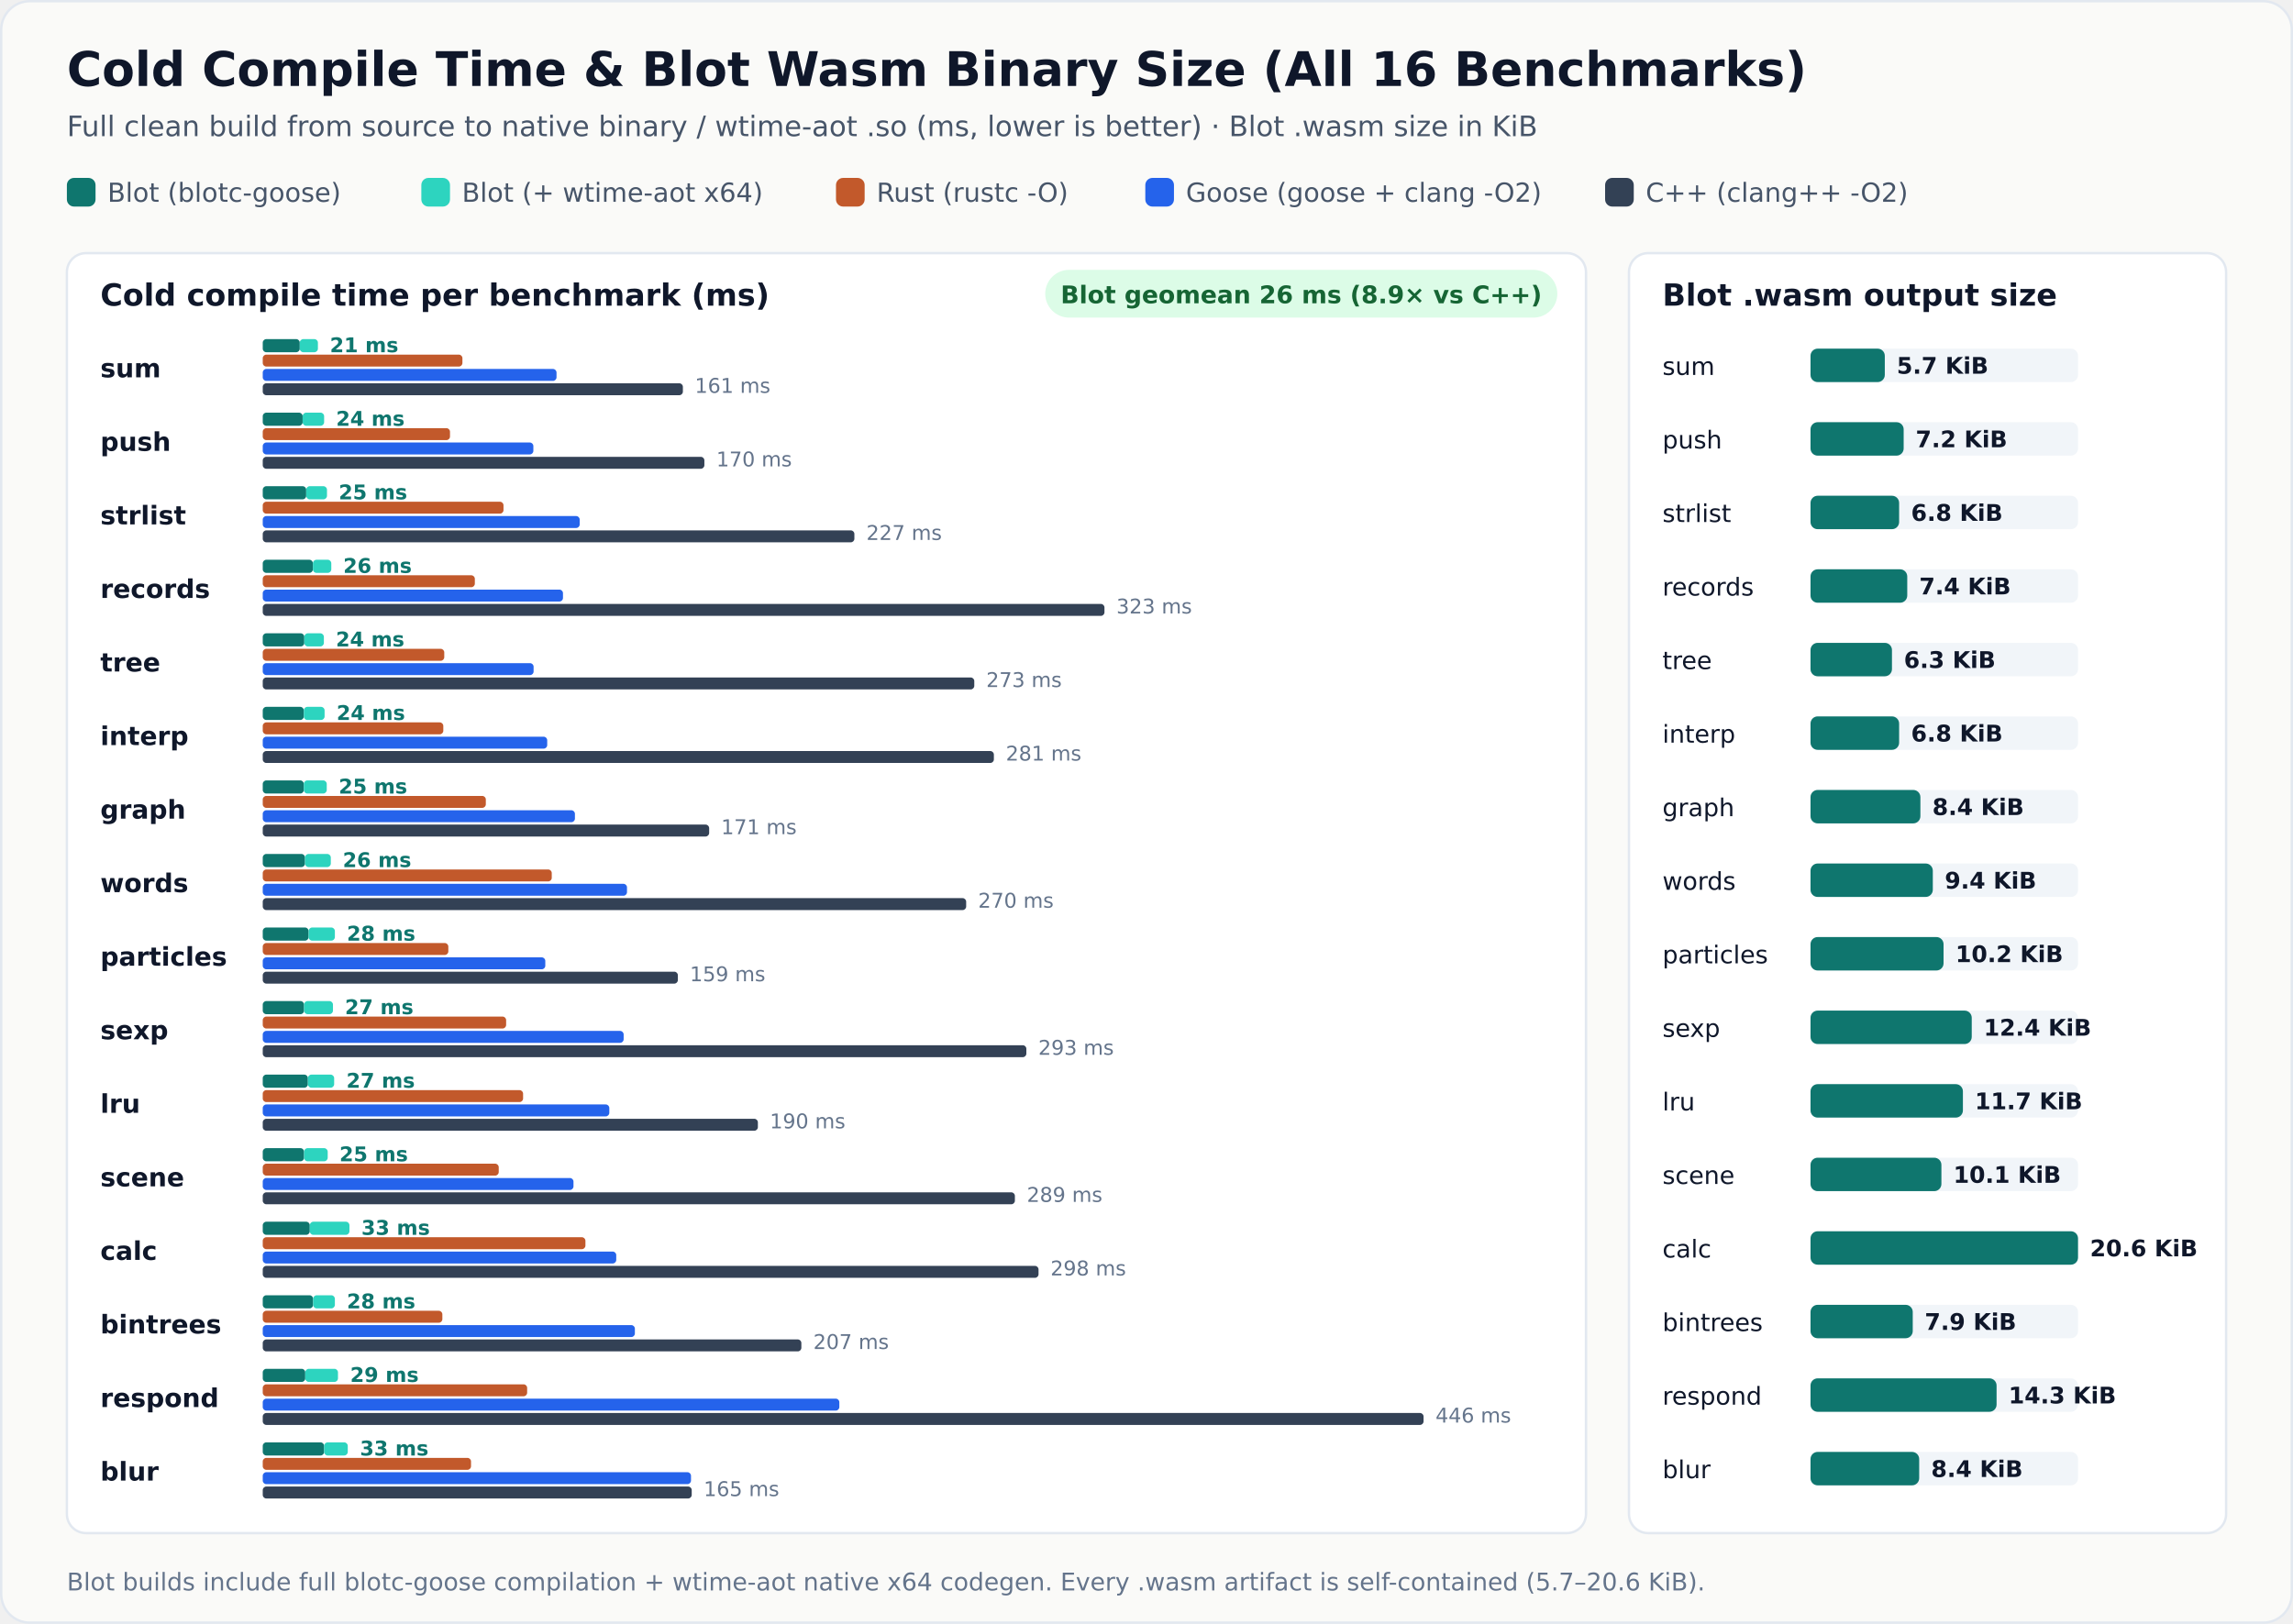
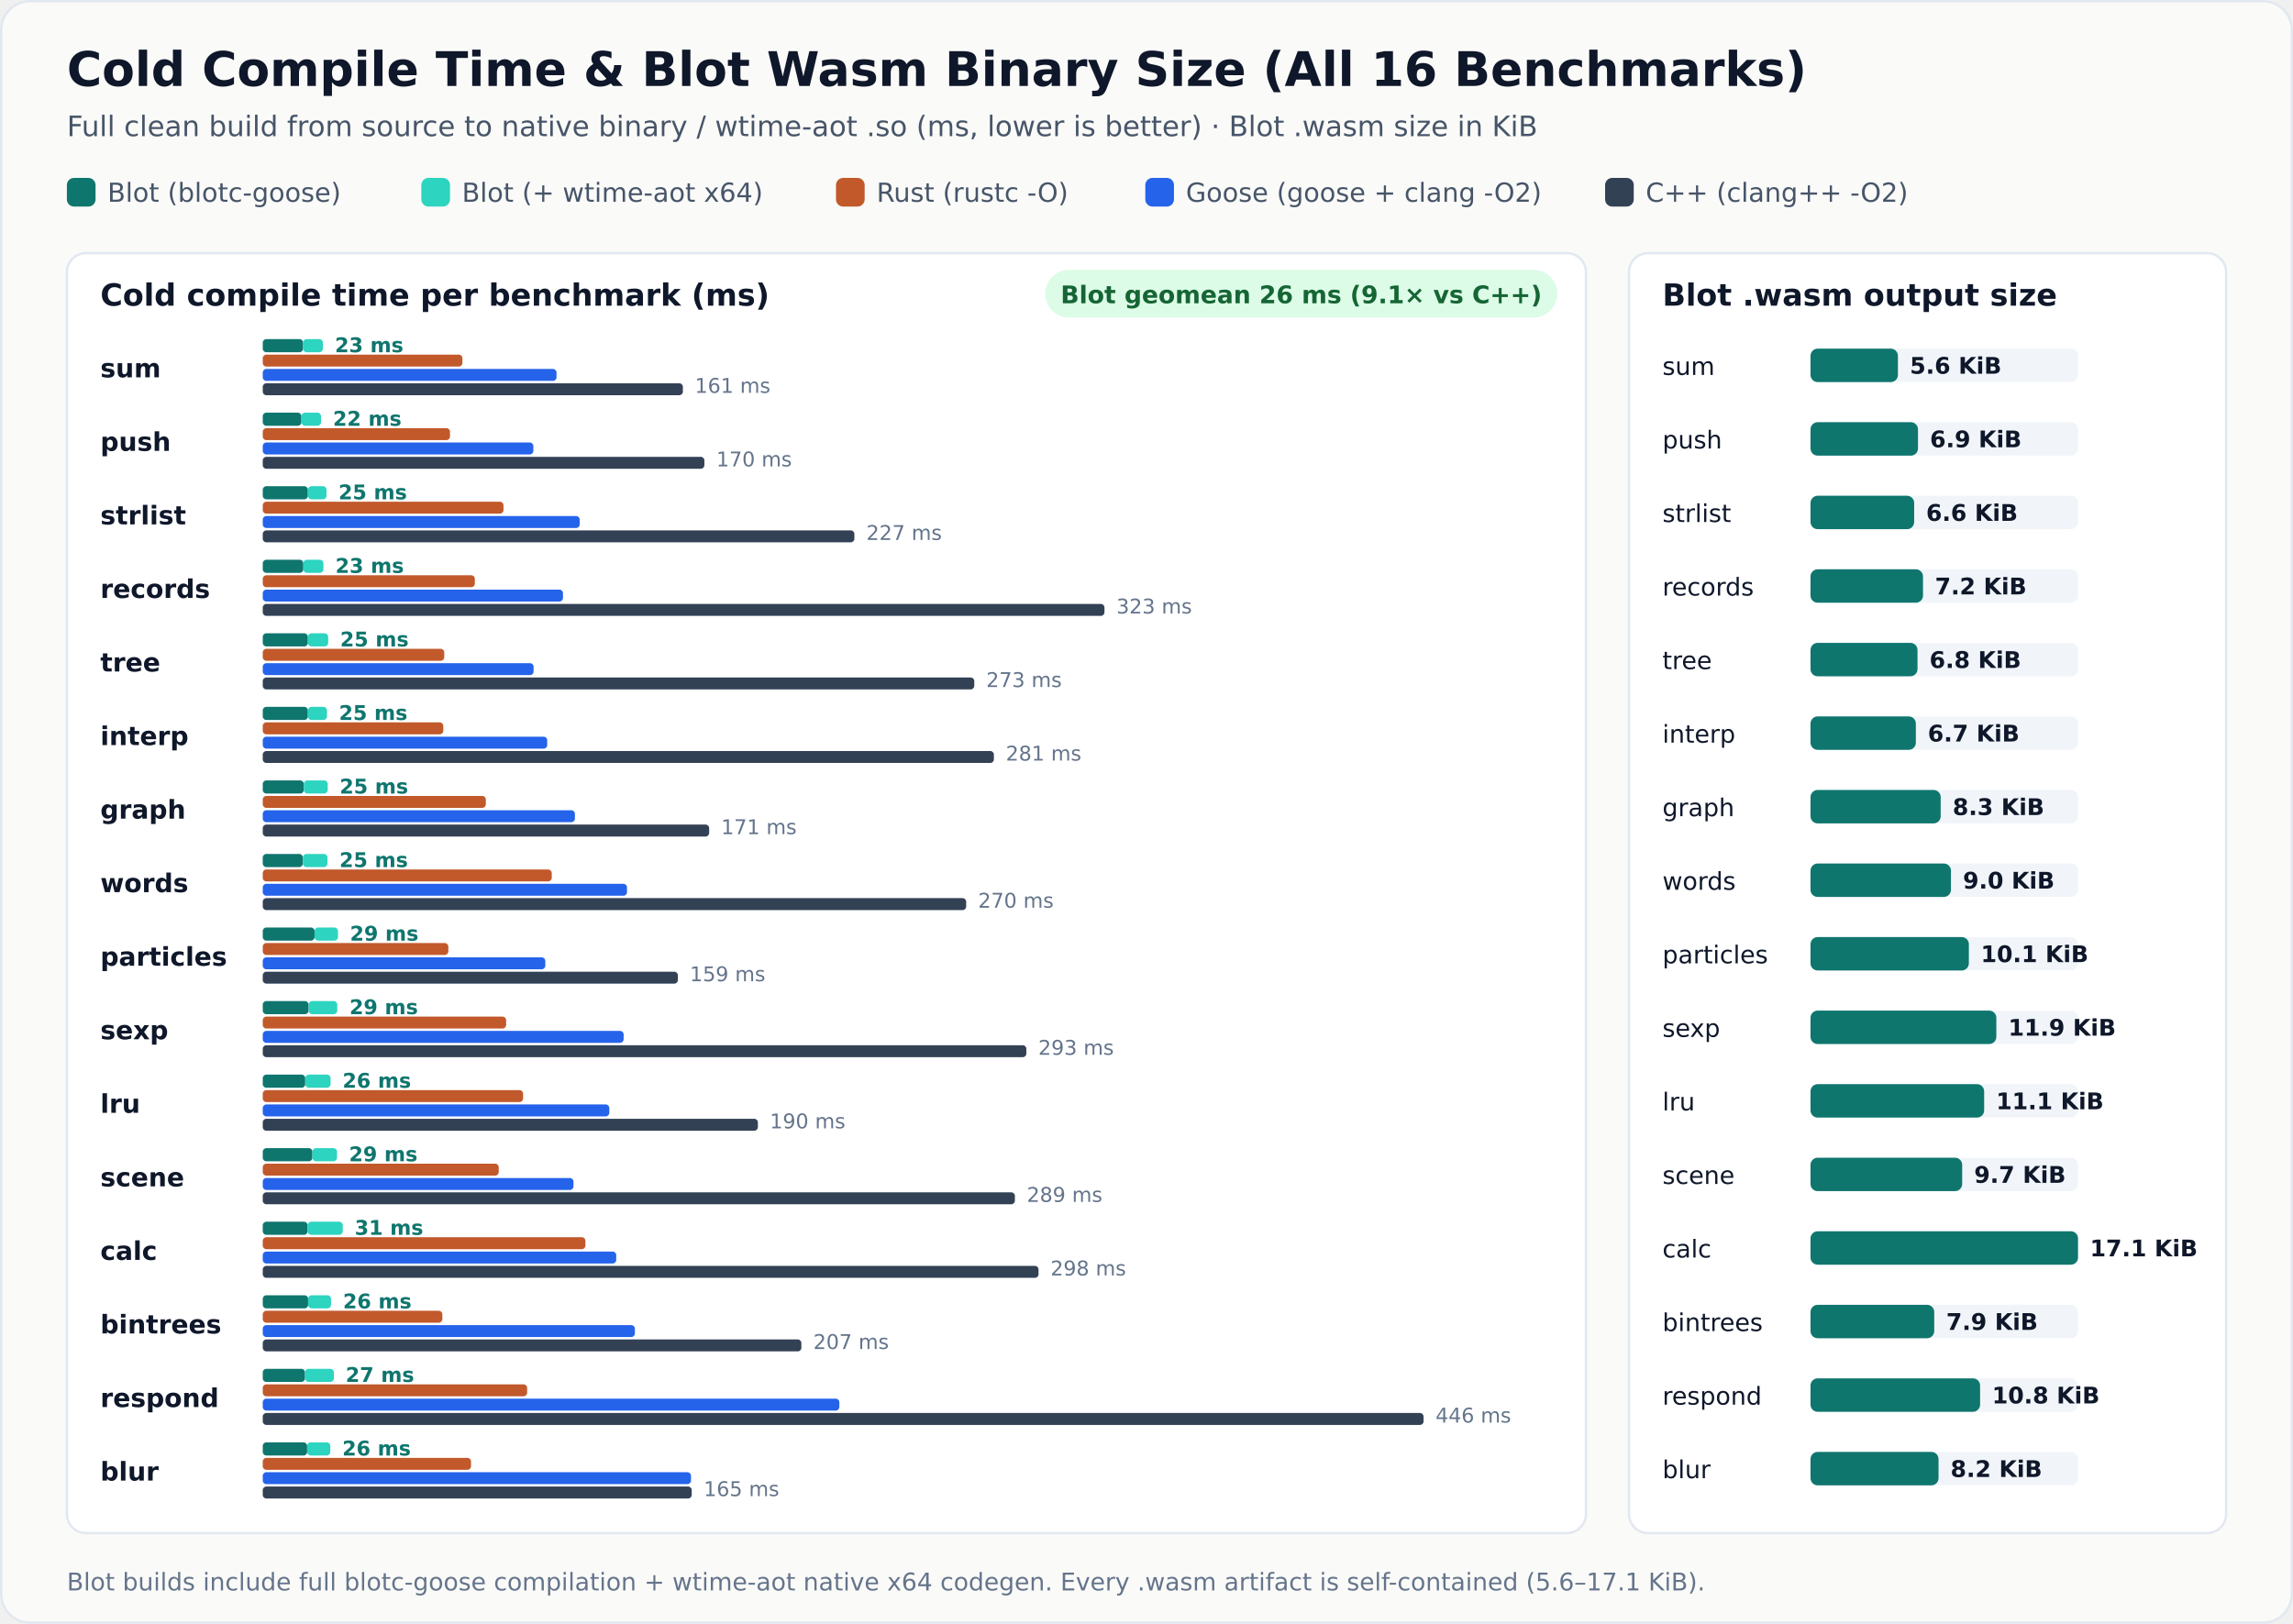
<svg xmlns="http://www.w3.org/2000/svg" width="960" height="680" viewBox="0 0 960 680" role="img" aria-label="Cold compile time across all 16 benchmarks and Blot Wasm output size">
  <rect x="0.5" y="0.5" width="959" height="679" rx="12" fill="#fafaf8" stroke="#e2e8f0" />
  <text x="28.0" y="36.0" font-family="'DejaVu Sans', system-ui, -apple-system, 'Segoe UI', Helvetica, Arial, sans-serif" font-size="20" font-weight="700" fill="#0f172a" text-anchor="start">Cold Compile Time &amp; Blot Wasm Binary Size (All 16 Benchmarks)</text>
  <text x="28.0" y="57.0" font-family="'DejaVu Sans', system-ui, -apple-system, 'Segoe UI', Helvetica, Arial, sans-serif" font-size="11.8" font-weight="400" fill="#475569" text-anchor="start">Full clean build from source to native binary / wtime-aot .so (ms, lower is better) · Blot .wasm size in KiB</text>
  <rect x="28.0" y="74.5" width="12" height="12" rx="3" fill="#0f766e" />
  <text x="45.0" y="84.5" font-family="'DejaVu Sans', system-ui, -apple-system, 'Segoe UI', Helvetica, Arial, sans-serif" font-size="11.0" font-weight="500" fill="#475569" text-anchor="start">Blot (blotc-goose)</text>
  <rect x="176.4" y="74.5" width="12" height="12" rx="3" fill="#2dd4bf" />
  <text x="193.4" y="84.5" font-family="'DejaVu Sans', system-ui, -apple-system, 'Segoe UI', Helvetica, Arial, sans-serif" font-size="11.0" font-weight="500" fill="#475569" text-anchor="start">Blot (+ wtime-aot x64)</text>
  <rect x="350.0" y="74.5" width="12" height="12" rx="3" fill="#c2592b" />
  <text x="367.0" y="84.5" font-family="'DejaVu Sans', system-ui, -apple-system, 'Segoe UI', Helvetica, Arial, sans-serif" font-size="11.0" font-weight="500" fill="#475569" text-anchor="start">Rust (rustc -O)</text>
  <rect x="479.5" y="74.5" width="12" height="12" rx="3" fill="#2563eb" />
  <text x="496.5" y="84.5" font-family="'DejaVu Sans', system-ui, -apple-system, 'Segoe UI', Helvetica, Arial, sans-serif" font-size="11.0" font-weight="500" fill="#475569" text-anchor="start">Goose (goose + clang -O2)</text>
  <rect x="672.0" y="74.5" width="12" height="12" rx="3" fill="#334155" />
  <text x="689.0" y="84.5" font-family="'DejaVu Sans', system-ui, -apple-system, 'Segoe UI', Helvetica, Arial, sans-serif" font-size="11.0" font-weight="500" fill="#475569" text-anchor="start">C++ (clang++ -O2)</text>
  <rect x="28" y="106" width="636" height="536" rx="8" fill="#ffffff" stroke="#e2e8f0" />
  <text x="42.0" y="128.0" font-family="'DejaVu Sans', system-ui, -apple-system, 'Segoe UI', Helvetica, Arial, sans-serif" font-size="12.8" font-weight="700" fill="#0f172a" text-anchor="start">Cold compile time per benchmark (ms)</text>
  <rect x="437.6" y="113.0" width="214.4" height="20.0" rx="10" fill="#dcfce7" />
-   <text x="544.8" y="127.0" font-family="'DejaVu Sans', system-ui, -apple-system, 'Segoe UI', Helvetica, Arial, sans-serif" font-size="10.2" font-weight="600" fill="#166534" text-anchor="middle">Blot geomean 26 ms (8.9× vs C++)</text>
+   <text x="544.8" y="127.0" font-family="'DejaVu Sans', system-ui, -apple-system, 'Segoe UI', Helvetica, Arial, sans-serif" font-size="10.2" font-weight="600" fill="#166534" text-anchor="middle">Blot geomean 26 ms (9.1× vs C++)</text>
  <text x="42.0" y="158.0" font-family="'DejaVu Sans', system-ui, -apple-system, 'Segoe UI', Helvetica, Arial, sans-serif" font-size="10.8" font-weight="600" fill="#0f172a" text-anchor="start">sum</text>
-   <rect x="110.0" y="142.0" width="15.5" height="5.5" rx="1.5" fill="#0f766e" />
-   <rect x="125.5" y="142.0" width="7.6" height="5.5" rx="1.5" fill="#2dd4bf" />
-   <text x="138.1" y="147.5" font-family="'DejaVu Sans', system-ui, -apple-system, 'Segoe UI', Helvetica, Arial, sans-serif" font-size="8.5" font-weight="700" fill="#0f766e" text-anchor="start">21 ms</text>
+   <rect x="110.0" y="142.0" width="16.9" height="5.5" rx="1.5" fill="#0f766e" />
+   <rect x="126.9" y="142.0" width="8.3" height="5.5" rx="1.5" fill="#2dd4bf" />
+   <text x="140.2" y="147.5" font-family="'DejaVu Sans', system-ui, -apple-system, 'Segoe UI', Helvetica, Arial, sans-serif" font-size="8.5" font-weight="700" fill="#0f766e" text-anchor="start">23 ms</text>
  <rect x="110.0" y="148.5" width="83.6" height="5.0" rx="1.5" fill="#c2592b" />
  <rect x="110.0" y="154.5" width="123.0" height="5.0" rx="1.5" fill="#2563eb" />
  <rect x="110.0" y="160.5" width="175.9" height="5.0" rx="1.5" fill="#334155" />
  <text x="290.9" y="164.5" font-family="'DejaVu Sans', system-ui, -apple-system, 'Segoe UI', Helvetica, Arial, sans-serif" font-size="8.5" font-weight="500" fill="#64748b" text-anchor="start">161 ms</text>
  <text x="42.0" y="188.8" font-family="'DejaVu Sans', system-ui, -apple-system, 'Segoe UI', Helvetica, Arial, sans-serif" font-size="10.8" font-weight="600" fill="#0f172a" text-anchor="start">push</text>
-   <rect x="110.0" y="172.8" width="16.7" height="5.5" rx="1.5" fill="#0f766e" />
-   <rect x="126.7" y="172.8" width="9.0" height="5.5" rx="1.5" fill="#2dd4bf" />
-   <text x="140.7" y="178.3" font-family="'DejaVu Sans', system-ui, -apple-system, 'Segoe UI', Helvetica, Arial, sans-serif" font-size="8.5" font-weight="700" fill="#0f766e" text-anchor="start">24 ms</text>
+   <rect x="110.0" y="172.8" width="16.2" height="5.5" rx="1.5" fill="#0f766e" />
+   <rect x="126.2" y="172.8" width="8.2" height="5.5" rx="1.5" fill="#2dd4bf" />
+   <text x="139.4" y="178.3" font-family="'DejaVu Sans', system-ui, -apple-system, 'Segoe UI', Helvetica, Arial, sans-serif" font-size="8.5" font-weight="700" fill="#0f766e" text-anchor="start">22 ms</text>
  <rect x="110.0" y="179.3" width="78.4" height="5.0" rx="1.5" fill="#c2592b" />
  <rect x="110.0" y="185.3" width="113.3" height="5.0" rx="1.5" fill="#2563eb" />
  <rect x="110.0" y="191.3" width="184.9" height="5.0" rx="1.5" fill="#334155" />
  <text x="299.9" y="195.3" font-family="'DejaVu Sans', system-ui, -apple-system, 'Segoe UI', Helvetica, Arial, sans-serif" font-size="8.5" font-weight="500" fill="#64748b" text-anchor="start">170 ms</text>
  <text x="42.0" y="219.6" font-family="'DejaVu Sans', system-ui, -apple-system, 'Segoe UI', Helvetica, Arial, sans-serif" font-size="10.8" font-weight="600" fill="#0f172a" text-anchor="start">strlist</text>
-   <rect x="110.0" y="203.6" width="18.2" height="5.5" rx="1.5" fill="#0f766e" />
-   <rect x="128.2" y="203.6" width="8.7" height="5.5" rx="1.5" fill="#2dd4bf" />
-   <text x="141.8" y="209.1" font-family="'DejaVu Sans', system-ui, -apple-system, 'Segoe UI', Helvetica, Arial, sans-serif" font-size="8.5" font-weight="700" fill="#0f766e" text-anchor="start">25 ms</text>
+   <rect x="110.0" y="203.6" width="18.9" height="5.5" rx="1.5" fill="#0f766e" />
+   <rect x="128.9" y="203.6" width="7.8" height="5.5" rx="1.5" fill="#2dd4bf" />
+   <text x="141.7" y="209.1" font-family="'DejaVu Sans', system-ui, -apple-system, 'Segoe UI', Helvetica, Arial, sans-serif" font-size="8.5" font-weight="700" fill="#0f766e" text-anchor="start">25 ms</text>
  <rect x="110.0" y="210.1" width="100.8" height="5.0" rx="1.5" fill="#c2592b" />
  <rect x="110.0" y="216.1" width="132.7" height="5.0" rx="1.5" fill="#2563eb" />
  <rect x="110.0" y="222.1" width="247.7" height="5.0" rx="1.5" fill="#334155" />
  <text x="362.7" y="226.1" font-family="'DejaVu Sans', system-ui, -apple-system, 'Segoe UI', Helvetica, Arial, sans-serif" font-size="8.5" font-weight="500" fill="#64748b" text-anchor="start">227 ms</text>
  <text x="42.0" y="250.4" font-family="'DejaVu Sans', system-ui, -apple-system, 'Segoe UI', Helvetica, Arial, sans-serif" font-size="10.8" font-weight="600" fill="#0f172a" text-anchor="start">records</text>
-   <rect x="110.0" y="234.4" width="21.0" height="5.5" rx="1.5" fill="#0f766e" />
-   <rect x="131.0" y="234.4" width="7.7" height="5.5" rx="1.5" fill="#2dd4bf" />
-   <text x="143.7" y="239.9" font-family="'DejaVu Sans', system-ui, -apple-system, 'Segoe UI', Helvetica, Arial, sans-serif" font-size="8.5" font-weight="700" fill="#0f766e" text-anchor="start">26 ms</text>
+   <rect x="110.0" y="234.4" width="17.0" height="5.5" rx="1.5" fill="#0f766e" />
+   <rect x="127.0" y="234.4" width="8.4" height="5.5" rx="1.5" fill="#2dd4bf" />
+   <text x="140.4" y="239.9" font-family="'DejaVu Sans', system-ui, -apple-system, 'Segoe UI', Helvetica, Arial, sans-serif" font-size="8.5" font-weight="700" fill="#0f766e" text-anchor="start">23 ms</text>
  <rect x="110.0" y="240.9" width="88.8" height="5.0" rx="1.5" fill="#c2592b" />
  <rect x="110.0" y="246.9" width="125.7" height="5.0" rx="1.5" fill="#2563eb" />
  <rect x="110.0" y="252.9" width="352.4" height="5.0" rx="1.5" fill="#334155" />
  <text x="467.4" y="256.9" font-family="'DejaVu Sans', system-ui, -apple-system, 'Segoe UI', Helvetica, Arial, sans-serif" font-size="8.5" font-weight="500" fill="#64748b" text-anchor="start">323 ms</text>
  <text x="42.0" y="281.2" font-family="'DejaVu Sans', system-ui, -apple-system, 'Segoe UI', Helvetica, Arial, sans-serif" font-size="10.8" font-weight="600" fill="#0f172a" text-anchor="start">tree</text>
-   <rect x="110.0" y="265.2" width="17.4" height="5.5" rx="1.5" fill="#0f766e" />
-   <rect x="127.4" y="265.2" width="8.2" height="5.5" rx="1.5" fill="#2dd4bf" />
-   <text x="140.6" y="270.7" font-family="'DejaVu Sans', system-ui, -apple-system, 'Segoe UI', Helvetica, Arial, sans-serif" font-size="8.5" font-weight="700" fill="#0f766e" text-anchor="start">24 ms</text>
+   <rect x="110.0" y="265.2" width="18.9" height="5.5" rx="1.5" fill="#0f766e" />
+   <rect x="128.9" y="265.2" width="8.5" height="5.5" rx="1.5" fill="#2dd4bf" />
+   <text x="142.4" y="270.7" font-family="'DejaVu Sans', system-ui, -apple-system, 'Segoe UI', Helvetica, Arial, sans-serif" font-size="8.5" font-weight="700" fill="#0f766e" text-anchor="start">25 ms</text>
  <rect x="110.0" y="271.7" width="76.0" height="5.0" rx="1.5" fill="#c2592b" />
  <rect x="110.0" y="277.7" width="113.4" height="5.0" rx="1.5" fill="#2563eb" />
  <rect x="110.0" y="283.7" width="297.9" height="5.0" rx="1.5" fill="#334155" />
  <text x="412.9" y="287.7" font-family="'DejaVu Sans', system-ui, -apple-system, 'Segoe UI', Helvetica, Arial, sans-serif" font-size="8.5" font-weight="500" fill="#64748b" text-anchor="start">273 ms</text>
  <text x="42.0" y="312.0" font-family="'DejaVu Sans', system-ui, -apple-system, 'Segoe UI', Helvetica, Arial, sans-serif" font-size="10.8" font-weight="600" fill="#0f172a" text-anchor="start">interp</text>
-   <rect x="110.0" y="296.0" width="17.2" height="5.5" rx="1.5" fill="#0f766e" />
-   <rect x="127.2" y="296.0" width="8.7" height="5.5" rx="1.5" fill="#2dd4bf" />
-   <text x="140.9" y="301.5" font-family="'DejaVu Sans', system-ui, -apple-system, 'Segoe UI', Helvetica, Arial, sans-serif" font-size="8.5" font-weight="700" fill="#0f766e" text-anchor="start">24 ms</text>
+   <rect x="110.0" y="296.0" width="18.9" height="5.5" rx="1.5" fill="#0f766e" />
+   <rect x="128.9" y="296.0" width="8.0" height="5.5" rx="1.5" fill="#2dd4bf" />
+   <text x="141.9" y="301.5" font-family="'DejaVu Sans', system-ui, -apple-system, 'Segoe UI', Helvetica, Arial, sans-serif" font-size="8.5" font-weight="700" fill="#0f766e" text-anchor="start">25 ms</text>
  <rect x="110.0" y="302.5" width="75.6" height="5.0" rx="1.5" fill="#c2592b" />
  <rect x="110.0" y="308.5" width="119.1" height="5.0" rx="1.5" fill="#2563eb" />
  <rect x="110.0" y="314.5" width="306.1" height="5.0" rx="1.5" fill="#334155" />
  <text x="421.1" y="318.5" font-family="'DejaVu Sans', system-ui, -apple-system, 'Segoe UI', Helvetica, Arial, sans-serif" font-size="8.5" font-weight="500" fill="#64748b" text-anchor="start">281 ms</text>
  <text x="42.0" y="342.8" font-family="'DejaVu Sans', system-ui, -apple-system, 'Segoe UI', Helvetica, Arial, sans-serif" font-size="10.8" font-weight="600" fill="#0f172a" text-anchor="start">graph</text>
  <rect x="110.0" y="326.8" width="17.2" height="5.5" rx="1.5" fill="#0f766e" />
-   <rect x="127.2" y="326.8" width="9.6" height="5.5" rx="1.5" fill="#2dd4bf" />
-   <text x="141.8" y="332.3" font-family="'DejaVu Sans', system-ui, -apple-system, 'Segoe UI', Helvetica, Arial, sans-serif" font-size="8.5" font-weight="700" fill="#0f766e" text-anchor="start">25 ms</text>
+   <rect x="127.2" y="326.8" width="10.0" height="5.5" rx="1.5" fill="#2dd4bf" />
+   <text x="142.2" y="332.3" font-family="'DejaVu Sans', system-ui, -apple-system, 'Segoe UI', Helvetica, Arial, sans-serif" font-size="8.5" font-weight="700" fill="#0f766e" text-anchor="start">25 ms</text>
  <rect x="110.0" y="333.3" width="93.4" height="5.0" rx="1.5" fill="#c2592b" />
  <rect x="110.0" y="339.3" width="130.7" height="5.0" rx="1.5" fill="#2563eb" />
  <rect x="110.0" y="345.3" width="186.9" height="5.0" rx="1.5" fill="#334155" />
  <text x="301.9" y="349.3" font-family="'DejaVu Sans', system-ui, -apple-system, 'Segoe UI', Helvetica, Arial, sans-serif" font-size="8.5" font-weight="500" fill="#64748b" text-anchor="start">171 ms</text>
  <text x="42.0" y="373.6" font-family="'DejaVu Sans', system-ui, -apple-system, 'Segoe UI', Helvetica, Arial, sans-serif" font-size="10.8" font-weight="600" fill="#0f172a" text-anchor="start">words</text>
-   <rect x="110.0" y="357.6" width="17.7" height="5.5" rx="1.5" fill="#0f766e" />
-   <rect x="127.7" y="357.6" width="10.8" height="5.5" rx="1.5" fill="#2dd4bf" />
-   <text x="143.5" y="363.1" font-family="'DejaVu Sans', system-ui, -apple-system, 'Segoe UI', Helvetica, Arial, sans-serif" font-size="8.5" font-weight="700" fill="#0f766e" text-anchor="start">26 ms</text>
+   <rect x="110.0" y="357.6" width="16.8" height="5.5" rx="1.5" fill="#0f766e" />
+   <rect x="126.8" y="357.6" width="10.3" height="5.5" rx="1.5" fill="#2dd4bf" />
+   <text x="142.1" y="363.1" font-family="'DejaVu Sans', system-ui, -apple-system, 'Segoe UI', Helvetica, Arial, sans-serif" font-size="8.5" font-weight="700" fill="#0f766e" text-anchor="start">25 ms</text>
  <rect x="110.0" y="364.1" width="121.0" height="5.0" rx="1.5" fill="#c2592b" />
  <rect x="110.0" y="370.1" width="152.5" height="5.0" rx="1.5" fill="#2563eb" />
  <rect x="110.0" y="376.1" width="294.5" height="5.0" rx="1.5" fill="#334155" />
  <text x="409.5" y="380.1" font-family="'DejaVu Sans', system-ui, -apple-system, 'Segoe UI', Helvetica, Arial, sans-serif" font-size="8.5" font-weight="500" fill="#64748b" text-anchor="start">270 ms</text>
  <text x="42.0" y="404.4" font-family="'DejaVu Sans', system-ui, -apple-system, 'Segoe UI', Helvetica, Arial, sans-serif" font-size="10.8" font-weight="600" fill="#0f172a" text-anchor="start">particles</text>
-   <rect x="110.0" y="388.4" width="19.2" height="5.5" rx="1.5" fill="#0f766e" />
-   <rect x="129.2" y="388.4" width="11.0" height="5.5" rx="1.5" fill="#2dd4bf" />
-   <text x="145.2" y="393.9" font-family="'DejaVu Sans', system-ui, -apple-system, 'Segoe UI', Helvetica, Arial, sans-serif" font-size="8.5" font-weight="700" fill="#0f766e" text-anchor="start">28 ms</text>
+   <rect x="110.0" y="388.4" width="21.7" height="5.5" rx="1.5" fill="#0f766e" />
+   <rect x="131.7" y="388.4" width="9.8" height="5.5" rx="1.5" fill="#2dd4bf" />
+   <text x="146.5" y="393.9" font-family="'DejaVu Sans', system-ui, -apple-system, 'Segoe UI', Helvetica, Arial, sans-serif" font-size="8.5" font-weight="700" fill="#0f766e" text-anchor="start">29 ms</text>
  <rect x="110.0" y="394.9" width="77.7" height="5.0" rx="1.5" fill="#c2592b" />
  <rect x="110.0" y="400.9" width="118.3" height="5.0" rx="1.5" fill="#2563eb" />
  <rect x="110.0" y="406.9" width="173.8" height="5.0" rx="1.5" fill="#334155" />
  <text x="288.8" y="410.9" font-family="'DejaVu Sans', system-ui, -apple-system, 'Segoe UI', Helvetica, Arial, sans-serif" font-size="8.5" font-weight="500" fill="#64748b" text-anchor="start">159 ms</text>
  <text x="42.0" y="435.2" font-family="'DejaVu Sans', system-ui, -apple-system, 'Segoe UI', Helvetica, Arial, sans-serif" font-size="10.8" font-weight="600" fill="#0f172a" text-anchor="start">sexp</text>
-   <rect x="110.0" y="419.2" width="17.3" height="5.5" rx="1.5" fill="#0f766e" />
-   <rect x="127.3" y="419.2" width="12.1" height="5.5" rx="1.5" fill="#2dd4bf" />
-   <text x="144.4" y="424.7" font-family="'DejaVu Sans', system-ui, -apple-system, 'Segoe UI', Helvetica, Arial, sans-serif" font-size="8.5" font-weight="700" fill="#0f766e" text-anchor="start">27 ms</text>
+   <rect x="110.0" y="419.2" width="19.2" height="5.5" rx="1.5" fill="#0f766e" />
+   <rect x="129.2" y="419.2" width="12.0" height="5.5" rx="1.5" fill="#2dd4bf" />
+   <text x="146.3" y="424.7" font-family="'DejaVu Sans', system-ui, -apple-system, 'Segoe UI', Helvetica, Arial, sans-serif" font-size="8.5" font-weight="700" fill="#0f766e" text-anchor="start">29 ms</text>
  <rect x="110.0" y="425.7" width="101.9" height="5.0" rx="1.5" fill="#c2592b" />
  <rect x="110.0" y="431.7" width="151.1" height="5.0" rx="1.5" fill="#2563eb" />
  <rect x="110.0" y="437.7" width="319.7" height="5.0" rx="1.5" fill="#334155" />
  <text x="434.7" y="441.7" font-family="'DejaVu Sans', system-ui, -apple-system, 'Segoe UI', Helvetica, Arial, sans-serif" font-size="8.5" font-weight="500" fill="#64748b" text-anchor="start">293 ms</text>
  <text x="42.0" y="466.0" font-family="'DejaVu Sans', system-ui, -apple-system, 'Segoe UI', Helvetica, Arial, sans-serif" font-size="10.8" font-weight="600" fill="#0f172a" text-anchor="start">lru</text>
-   <rect x="110.0" y="450.0" width="18.9" height="5.5" rx="1.5" fill="#0f766e" />
-   <rect x="128.9" y="450.0" width="11.0" height="5.5" rx="1.5" fill="#2dd4bf" />
-   <text x="145.0" y="455.5" font-family="'DejaVu Sans', system-ui, -apple-system, 'Segoe UI', Helvetica, Arial, sans-serif" font-size="8.5" font-weight="700" fill="#0f766e" text-anchor="start">27 ms</text>
+   <rect x="110.0" y="450.0" width="17.8" height="5.5" rx="1.5" fill="#0f766e" />
+   <rect x="127.8" y="450.0" width="10.6" height="5.5" rx="1.5" fill="#2dd4bf" />
+   <text x="143.4" y="455.5" font-family="'DejaVu Sans', system-ui, -apple-system, 'Segoe UI', Helvetica, Arial, sans-serif" font-size="8.5" font-weight="700" fill="#0f766e" text-anchor="start">26 ms</text>
  <rect x="110.0" y="456.5" width="109.0" height="5.0" rx="1.5" fill="#c2592b" />
  <rect x="110.0" y="462.5" width="145.1" height="5.0" rx="1.5" fill="#2563eb" />
  <rect x="110.0" y="468.5" width="207.3" height="5.0" rx="1.5" fill="#334155" />
  <text x="322.3" y="472.5" font-family="'DejaVu Sans', system-ui, -apple-system, 'Segoe UI', Helvetica, Arial, sans-serif" font-size="8.5" font-weight="500" fill="#64748b" text-anchor="start">190 ms</text>
  <text x="42.0" y="496.8" font-family="'DejaVu Sans', system-ui, -apple-system, 'Segoe UI', Helvetica, Arial, sans-serif" font-size="10.8" font-weight="600" fill="#0f172a" text-anchor="start">scene</text>
-   <rect x="110.0" y="480.8" width="17.3" height="5.5" rx="1.5" fill="#0f766e" />
-   <rect x="127.3" y="480.8" width="9.9" height="5.5" rx="1.5" fill="#2dd4bf" />
-   <text x="142.1" y="486.3" font-family="'DejaVu Sans', system-ui, -apple-system, 'Segoe UI', Helvetica, Arial, sans-serif" font-size="8.5" font-weight="700" fill="#0f766e" text-anchor="start">25 ms</text>
+   <rect x="110.0" y="480.8" width="20.8" height="5.5" rx="1.5" fill="#0f766e" />
+   <rect x="130.8" y="480.8" width="10.3" height="5.5" rx="1.5" fill="#2dd4bf" />
+   <text x="146.1" y="486.3" font-family="'DejaVu Sans', system-ui, -apple-system, 'Segoe UI', Helvetica, Arial, sans-serif" font-size="8.5" font-weight="700" fill="#0f766e" text-anchor="start">29 ms</text>
  <rect x="110.0" y="487.3" width="98.8" height="5.0" rx="1.5" fill="#c2592b" />
  <rect x="110.0" y="493.3" width="130.1" height="5.0" rx="1.5" fill="#2563eb" />
  <rect x="110.0" y="499.3" width="314.9" height="5.0" rx="1.5" fill="#334155" />
  <text x="429.9" y="503.3" font-family="'DejaVu Sans', system-ui, -apple-system, 'Segoe UI', Helvetica, Arial, sans-serif" font-size="8.5" font-weight="500" fill="#64748b" text-anchor="start">289 ms</text>
  <text x="42.0" y="527.6" font-family="'DejaVu Sans', system-ui, -apple-system, 'Segoe UI', Helvetica, Arial, sans-serif" font-size="10.8" font-weight="600" fill="#0f172a" text-anchor="start">calc</text>
-   <rect x="110.0" y="511.6" width="19.7" height="5.5" rx="1.5" fill="#0f766e" />
-   <rect x="129.7" y="511.6" width="16.6" height="5.5" rx="1.5" fill="#2dd4bf" />
-   <text x="151.3" y="517.1" font-family="'DejaVu Sans', system-ui, -apple-system, 'Segoe UI', Helvetica, Arial, sans-serif" font-size="8.5" font-weight="700" fill="#0f766e" text-anchor="start">33 ms</text>
+   <rect x="110.0" y="511.6" width="18.8" height="5.5" rx="1.5" fill="#0f766e" />
+   <rect x="128.8" y="511.6" width="14.7" height="5.5" rx="1.5" fill="#2dd4bf" />
+   <text x="148.5" y="517.1" font-family="'DejaVu Sans', system-ui, -apple-system, 'Segoe UI', Helvetica, Arial, sans-serif" font-size="8.5" font-weight="700" fill="#0f766e" text-anchor="start">31 ms</text>
  <rect x="110.0" y="518.1" width="135.1" height="5.0" rx="1.5" fill="#c2592b" />
  <rect x="110.0" y="524.1" width="148.0" height="5.0" rx="1.5" fill="#2563eb" />
  <rect x="110.0" y="530.1" width="324.8" height="5.0" rx="1.5" fill="#334155" />
  <text x="439.8" y="534.1" font-family="'DejaVu Sans', system-ui, -apple-system, 'Segoe UI', Helvetica, Arial, sans-serif" font-size="8.5" font-weight="500" fill="#64748b" text-anchor="start">298 ms</text>
  <text x="42.0" y="558.4" font-family="'DejaVu Sans', system-ui, -apple-system, 'Segoe UI', Helvetica, Arial, sans-serif" font-size="10.8" font-weight="600" fill="#0f172a" text-anchor="start">bintrees</text>
-   <rect x="110.0" y="542.4" width="21.1" height="5.5" rx="1.5" fill="#0f766e" />
-   <rect x="131.1" y="542.4" width="9.1" height="5.5" rx="1.5" fill="#2dd4bf" />
-   <text x="145.2" y="547.9" font-family="'DejaVu Sans', system-ui, -apple-system, 'Segoe UI', Helvetica, Arial, sans-serif" font-size="8.5" font-weight="700" fill="#0f766e" text-anchor="start">28 ms</text>
+   <rect x="110.0" y="542.4" width="19.0" height="5.5" rx="1.5" fill="#0f766e" />
+   <rect x="129.0" y="542.4" width="9.6" height="5.5" rx="1.5" fill="#2dd4bf" />
+   <text x="143.6" y="547.9" font-family="'DejaVu Sans', system-ui, -apple-system, 'Segoe UI', Helvetica, Arial, sans-serif" font-size="8.5" font-weight="700" fill="#0f766e" text-anchor="start">26 ms</text>
  <rect x="110.0" y="548.9" width="75.2" height="5.0" rx="1.5" fill="#c2592b" />
  <rect x="110.0" y="554.9" width="155.8" height="5.0" rx="1.5" fill="#2563eb" />
  <rect x="110.0" y="560.9" width="225.5" height="5.0" rx="1.5" fill="#334155" />
  <text x="340.5" y="564.9" font-family="'DejaVu Sans', system-ui, -apple-system, 'Segoe UI', Helvetica, Arial, sans-serif" font-size="8.5" font-weight="500" fill="#64748b" text-anchor="start">207 ms</text>
  <text x="42.0" y="589.2" font-family="'DejaVu Sans', system-ui, -apple-system, 'Segoe UI', Helvetica, Arial, sans-serif" font-size="10.8" font-weight="600" fill="#0f172a" text-anchor="start">respond</text>
-   <rect x="110.0" y="573.2" width="17.8" height="5.5" rx="1.5" fill="#0f766e" />
-   <rect x="127.8" y="573.2" width="13.7" height="5.5" rx="1.5" fill="#2dd4bf" />
-   <text x="146.6" y="578.7" font-family="'DejaVu Sans', system-ui, -apple-system, 'Segoe UI', Helvetica, Arial, sans-serif" font-size="8.5" font-weight="700" fill="#0f766e" text-anchor="start">29 ms</text>
+   <rect x="110.0" y="573.2" width="17.7" height="5.5" rx="1.5" fill="#0f766e" />
+   <rect x="127.7" y="573.2" width="12.1" height="5.5" rx="1.5" fill="#2dd4bf" />
+   <text x="144.7" y="578.7" font-family="'DejaVu Sans', system-ui, -apple-system, 'Segoe UI', Helvetica, Arial, sans-serif" font-size="8.5" font-weight="700" fill="#0f766e" text-anchor="start">27 ms</text>
  <rect x="110.0" y="579.7" width="110.7" height="5.0" rx="1.5" fill="#c2592b" />
  <rect x="110.0" y="585.7" width="241.4" height="5.0" rx="1.5" fill="#2563eb" />
  <rect x="110.0" y="591.7" width="486.0" height="5.0" rx="1.5" fill="#334155" />
  <text x="601.0" y="595.7" font-family="'DejaVu Sans', system-ui, -apple-system, 'Segoe UI', Helvetica, Arial, sans-serif" font-size="8.5" font-weight="500" fill="#64748b" text-anchor="start">446 ms</text>
  <text x="42.0" y="620.0" font-family="'DejaVu Sans', system-ui, -apple-system, 'Segoe UI', Helvetica, Arial, sans-serif" font-size="10.8" font-weight="600" fill="#0f172a" text-anchor="start">blur</text>
-   <rect x="110.0" y="604.0" width="25.7" height="5.5" rx="1.5" fill="#0f766e" />
-   <rect x="135.7" y="604.0" width="9.9" height="5.5" rx="1.5" fill="#2dd4bf" />
-   <text x="150.7" y="609.5" font-family="'DejaVu Sans', system-ui, -apple-system, 'Segoe UI', Helvetica, Arial, sans-serif" font-size="8.5" font-weight="700" fill="#0f766e" text-anchor="start">33 ms</text>
+   <rect x="110.0" y="604.0" width="18.6" height="5.5" rx="1.5" fill="#0f766e" />
+   <rect x="128.6" y="604.0" width="9.7" height="5.5" rx="1.5" fill="#2dd4bf" />
+   <text x="143.3" y="609.5" font-family="'DejaVu Sans', system-ui, -apple-system, 'Segoe UI', Helvetica, Arial, sans-serif" font-size="8.5" font-weight="700" fill="#0f766e" text-anchor="start">26 ms</text>
  <rect x="110.0" y="610.5" width="87.2" height="5.0" rx="1.5" fill="#c2592b" />
  <rect x="110.0" y="616.5" width="179.3" height="5.0" rx="1.5" fill="#2563eb" />
  <rect x="110.0" y="622.5" width="179.6" height="5.0" rx="1.5" fill="#334155" />
  <text x="294.6" y="626.5" font-family="'DejaVu Sans', system-ui, -apple-system, 'Segoe UI', Helvetica, Arial, sans-serif" font-size="8.5" font-weight="500" fill="#64748b" text-anchor="start">165 ms</text>
  <rect x="682" y="106" width="250" height="536" rx="8" fill="#ffffff" stroke="#e2e8f0" />
  <text x="696.0" y="128.0" font-family="'DejaVu Sans', system-ui, -apple-system, 'Segoe UI', Helvetica, Arial, sans-serif" font-size="12.8" font-weight="700" fill="#0f172a" text-anchor="start">Blot .wasm output size</text>
  <text x="696.0" y="157.0" font-family="'DejaVu Sans', system-ui, -apple-system, 'Segoe UI', Helvetica, Arial, sans-serif" font-size="10.3" font-weight="500" fill="#0f172a" text-anchor="start">sum</text>
  <rect x="758.0" y="146.0" width="112.0" height="14" rx="3" fill="#f1f5f9" />
-   <rect x="758.0" y="146.0" width="31.1" height="14" rx="3" fill="#0f766e" />
-   <text x="794.1" y="156.5" font-family="'DejaVu Sans', system-ui, -apple-system, 'Segoe UI', Helvetica, Arial, sans-serif" font-size="9.6" font-weight="600" fill="#0f172a" text-anchor="start">5.7 KiB</text>
+   <rect x="758.0" y="146.0" width="36.6" height="14" rx="3" fill="#0f766e" />
+   <text x="799.6" y="156.5" font-family="'DejaVu Sans', system-ui, -apple-system, 'Segoe UI', Helvetica, Arial, sans-serif" font-size="9.6" font-weight="600" fill="#0f172a" text-anchor="start">5.6 KiB</text>
  <text x="696.0" y="187.8" font-family="'DejaVu Sans', system-ui, -apple-system, 'Segoe UI', Helvetica, Arial, sans-serif" font-size="10.3" font-weight="500" fill="#0f172a" text-anchor="start">push</text>
  <rect x="758.0" y="176.8" width="112.0" height="14" rx="3" fill="#f1f5f9" />
-   <rect x="758.0" y="176.8" width="39.0" height="14" rx="3" fill="#0f766e" />
-   <text x="802.0" y="187.3" font-family="'DejaVu Sans', system-ui, -apple-system, 'Segoe UI', Helvetica, Arial, sans-serif" font-size="9.6" font-weight="600" fill="#0f172a" text-anchor="start">7.2 KiB</text>
+   <rect x="758.0" y="176.8" width="45.0" height="14" rx="3" fill="#0f766e" />
+   <text x="808.0" y="187.3" font-family="'DejaVu Sans', system-ui, -apple-system, 'Segoe UI', Helvetica, Arial, sans-serif" font-size="9.6" font-weight="600" fill="#0f172a" text-anchor="start">6.9 KiB</text>
  <text x="696.0" y="218.6" font-family="'DejaVu Sans', system-ui, -apple-system, 'Segoe UI', Helvetica, Arial, sans-serif" font-size="10.3" font-weight="500" fill="#0f172a" text-anchor="start">strlist</text>
  <rect x="758.0" y="207.6" width="112.0" height="14" rx="3" fill="#f1f5f9" />
-   <rect x="758.0" y="207.6" width="37.1" height="14" rx="3" fill="#0f766e" />
-   <text x="800.1" y="218.1" font-family="'DejaVu Sans', system-ui, -apple-system, 'Segoe UI', Helvetica, Arial, sans-serif" font-size="9.6" font-weight="600" fill="#0f172a" text-anchor="start">6.8 KiB</text>
+   <rect x="758.0" y="207.6" width="43.4" height="14" rx="3" fill="#0f766e" />
+   <text x="806.4" y="218.1" font-family="'DejaVu Sans', system-ui, -apple-system, 'Segoe UI', Helvetica, Arial, sans-serif" font-size="9.6" font-weight="600" fill="#0f172a" text-anchor="start">6.6 KiB</text>
  <text x="696.0" y="249.4" font-family="'DejaVu Sans', system-ui, -apple-system, 'Segoe UI', Helvetica, Arial, sans-serif" font-size="10.3" font-weight="500" fill="#0f172a" text-anchor="start">records</text>
  <rect x="758.0" y="238.4" width="112.0" height="14" rx="3" fill="#f1f5f9" />
-   <rect x="758.0" y="238.4" width="40.5" height="14" rx="3" fill="#0f766e" />
-   <text x="803.5" y="248.9" font-family="'DejaVu Sans', system-ui, -apple-system, 'Segoe UI', Helvetica, Arial, sans-serif" font-size="9.6" font-weight="600" fill="#0f172a" text-anchor="start">7.4 KiB</text>
+   <rect x="758.0" y="238.4" width="47.1" height="14" rx="3" fill="#0f766e" />
+   <text x="810.1" y="248.9" font-family="'DejaVu Sans', system-ui, -apple-system, 'Segoe UI', Helvetica, Arial, sans-serif" font-size="9.6" font-weight="600" fill="#0f172a" text-anchor="start">7.2 KiB</text>
  <text x="696.0" y="280.2" font-family="'DejaVu Sans', system-ui, -apple-system, 'Segoe UI', Helvetica, Arial, sans-serif" font-size="10.3" font-weight="500" fill="#0f172a" text-anchor="start">tree</text>
  <rect x="758.0" y="269.2" width="112.0" height="14" rx="3" fill="#f1f5f9" />
-   <rect x="758.0" y="269.2" width="34.1" height="14" rx="3" fill="#0f766e" />
-   <text x="797.1" y="279.7" font-family="'DejaVu Sans', system-ui, -apple-system, 'Segoe UI', Helvetica, Arial, sans-serif" font-size="9.6" font-weight="600" fill="#0f172a" text-anchor="start">6.3 KiB</text>
+   <rect x="758.0" y="269.2" width="44.8" height="14" rx="3" fill="#0f766e" />
+   <text x="807.8" y="279.7" font-family="'DejaVu Sans', system-ui, -apple-system, 'Segoe UI', Helvetica, Arial, sans-serif" font-size="9.6" font-weight="600" fill="#0f172a" text-anchor="start">6.8 KiB</text>
  <text x="696.0" y="311.0" font-family="'DejaVu Sans', system-ui, -apple-system, 'Segoe UI', Helvetica, Arial, sans-serif" font-size="10.3" font-weight="500" fill="#0f172a" text-anchor="start">interp</text>
  <rect x="758.0" y="300.0" width="112.0" height="14" rx="3" fill="#f1f5f9" />
-   <rect x="758.0" y="300.0" width="37.1" height="14" rx="3" fill="#0f766e" />
-   <text x="800.1" y="310.5" font-family="'DejaVu Sans', system-ui, -apple-system, 'Segoe UI', Helvetica, Arial, sans-serif" font-size="9.6" font-weight="600" fill="#0f172a" text-anchor="start">6.8 KiB</text>
+   <rect x="758.0" y="300.0" width="44.1" height="14" rx="3" fill="#0f766e" />
+   <text x="807.1" y="310.5" font-family="'DejaVu Sans', system-ui, -apple-system, 'Segoe UI', Helvetica, Arial, sans-serif" font-size="9.6" font-weight="600" fill="#0f172a" text-anchor="start">6.7 KiB</text>
  <text x="696.0" y="341.8" font-family="'DejaVu Sans', system-ui, -apple-system, 'Segoe UI', Helvetica, Arial, sans-serif" font-size="10.3" font-weight="500" fill="#0f172a" text-anchor="start">graph</text>
  <rect x="758.0" y="330.8" width="112.0" height="14" rx="3" fill="#f1f5f9" />
-   <rect x="758.0" y="330.8" width="46.0" height="14" rx="3" fill="#0f766e" />
-   <text x="809.0" y="341.3" font-family="'DejaVu Sans', system-ui, -apple-system, 'Segoe UI', Helvetica, Arial, sans-serif" font-size="9.6" font-weight="600" fill="#0f172a" text-anchor="start">8.4 KiB</text>
+   <rect x="758.0" y="330.8" width="54.5" height="14" rx="3" fill="#0f766e" />
+   <text x="817.5" y="341.3" font-family="'DejaVu Sans', system-ui, -apple-system, 'Segoe UI', Helvetica, Arial, sans-serif" font-size="9.6" font-weight="600" fill="#0f172a" text-anchor="start">8.3 KiB</text>
  <text x="696.0" y="372.6" font-family="'DejaVu Sans', system-ui, -apple-system, 'Segoe UI', Helvetica, Arial, sans-serif" font-size="10.3" font-weight="500" fill="#0f172a" text-anchor="start">words</text>
  <rect x="758.0" y="361.6" width="112.0" height="14" rx="3" fill="#f1f5f9" />
-   <rect x="758.0" y="361.6" width="51.2" height="14" rx="3" fill="#0f766e" />
-   <text x="814.2" y="372.1" font-family="'DejaVu Sans', system-ui, -apple-system, 'Segoe UI', Helvetica, Arial, sans-serif" font-size="9.6" font-weight="600" fill="#0f172a" text-anchor="start">9.4 KiB</text>
+   <rect x="758.0" y="361.6" width="58.8" height="14" rx="3" fill="#0f766e" />
+   <text x="821.8" y="372.1" font-family="'DejaVu Sans', system-ui, -apple-system, 'Segoe UI', Helvetica, Arial, sans-serif" font-size="9.6" font-weight="600" fill="#0f172a" text-anchor="start">9.0 KiB</text>
  <text x="696.0" y="403.4" font-family="'DejaVu Sans', system-ui, -apple-system, 'Segoe UI', Helvetica, Arial, sans-serif" font-size="10.3" font-weight="500" fill="#0f172a" text-anchor="start">particles</text>
  <rect x="758.0" y="392.4" width="112.0" height="14" rx="3" fill="#f1f5f9" />
-   <rect x="758.0" y="392.4" width="55.7" height="14" rx="3" fill="#0f766e" />
-   <text x="818.7" y="402.9" font-family="'DejaVu Sans', system-ui, -apple-system, 'Segoe UI', Helvetica, Arial, sans-serif" font-size="9.6" font-weight="600" fill="#0f172a" text-anchor="start">10.2 KiB</text>
+   <rect x="758.0" y="392.4" width="66.3" height="14" rx="3" fill="#0f766e" />
+   <text x="829.3" y="402.9" font-family="'DejaVu Sans', system-ui, -apple-system, 'Segoe UI', Helvetica, Arial, sans-serif" font-size="9.6" font-weight="600" fill="#0f172a" text-anchor="start">10.1 KiB</text>
  <text x="696.0" y="434.2" font-family="'DejaVu Sans', system-ui, -apple-system, 'Segoe UI', Helvetica, Arial, sans-serif" font-size="10.3" font-weight="500" fill="#0f172a" text-anchor="start">sexp</text>
  <rect x="758.0" y="423.2" width="112.0" height="14" rx="3" fill="#f1f5f9" />
-   <rect x="758.0" y="423.2" width="67.5" height="14" rx="3" fill="#0f766e" />
-   <text x="830.5" y="433.7" font-family="'DejaVu Sans', system-ui, -apple-system, 'Segoe UI', Helvetica, Arial, sans-serif" font-size="9.6" font-weight="600" fill="#0f172a" text-anchor="start">12.4 KiB</text>
+   <rect x="758.0" y="423.2" width="77.8" height="14" rx="3" fill="#0f766e" />
+   <text x="840.8" y="433.7" font-family="'DejaVu Sans', system-ui, -apple-system, 'Segoe UI', Helvetica, Arial, sans-serif" font-size="9.6" font-weight="600" fill="#0f172a" text-anchor="start">11.9 KiB</text>
  <text x="696.0" y="465.0" font-family="'DejaVu Sans', system-ui, -apple-system, 'Segoe UI', Helvetica, Arial, sans-serif" font-size="10.3" font-weight="500" fill="#0f172a" text-anchor="start">lru</text>
  <rect x="758.0" y="454.0" width="112.0" height="14" rx="3" fill="#f1f5f9" />
-   <rect x="758.0" y="454.0" width="63.8" height="14" rx="3" fill="#0f766e" />
-   <text x="826.8" y="464.5" font-family="'DejaVu Sans', system-ui, -apple-system, 'Segoe UI', Helvetica, Arial, sans-serif" font-size="9.6" font-weight="600" fill="#0f172a" text-anchor="start">11.7 KiB</text>
+   <rect x="758.0" y="454.0" width="72.7" height="14" rx="3" fill="#0f766e" />
+   <text x="835.7" y="464.5" font-family="'DejaVu Sans', system-ui, -apple-system, 'Segoe UI', Helvetica, Arial, sans-serif" font-size="9.6" font-weight="600" fill="#0f172a" text-anchor="start">11.1 KiB</text>
  <text x="696.0" y="495.8" font-family="'DejaVu Sans', system-ui, -apple-system, 'Segoe UI', Helvetica, Arial, sans-serif" font-size="10.3" font-weight="500" fill="#0f172a" text-anchor="start">scene</text>
  <rect x="758.0" y="484.8" width="112.0" height="14" rx="3" fill="#f1f5f9" />
-   <rect x="758.0" y="484.8" width="54.8" height="14" rx="3" fill="#0f766e" />
-   <text x="817.8" y="495.3" font-family="'DejaVu Sans', system-ui, -apple-system, 'Segoe UI', Helvetica, Arial, sans-serif" font-size="9.6" font-weight="600" fill="#0f172a" text-anchor="start">10.1 KiB</text>
+   <rect x="758.0" y="484.8" width="63.5" height="14" rx="3" fill="#0f766e" />
+   <text x="826.5" y="495.3" font-family="'DejaVu Sans', system-ui, -apple-system, 'Segoe UI', Helvetica, Arial, sans-serif" font-size="9.6" font-weight="600" fill="#0f172a" text-anchor="start">9.7 KiB</text>
  <text x="696.0" y="526.6" font-family="'DejaVu Sans', system-ui, -apple-system, 'Segoe UI', Helvetica, Arial, sans-serif" font-size="10.3" font-weight="500" fill="#0f172a" text-anchor="start">calc</text>
  <rect x="758.0" y="515.6" width="112.0" height="14" rx="3" fill="#f1f5f9" />
  <rect x="758.0" y="515.6" width="112.0" height="14" rx="3" fill="#0f766e" />
-   <text x="875.0" y="526.1" font-family="'DejaVu Sans', system-ui, -apple-system, 'Segoe UI', Helvetica, Arial, sans-serif" font-size="9.6" font-weight="600" fill="#0f172a" text-anchor="start">20.6 KiB</text>
+   <text x="875.0" y="526.1" font-family="'DejaVu Sans', system-ui, -apple-system, 'Segoe UI', Helvetica, Arial, sans-serif" font-size="9.6" font-weight="600" fill="#0f172a" text-anchor="start">17.1 KiB</text>
  <text x="696.0" y="557.4" font-family="'DejaVu Sans', system-ui, -apple-system, 'Segoe UI', Helvetica, Arial, sans-serif" font-size="10.3" font-weight="500" fill="#0f172a" text-anchor="start">bintrees</text>
  <rect x="758.0" y="546.4" width="112.0" height="14" rx="3" fill="#f1f5f9" />
-   <rect x="758.0" y="546.4" width="42.8" height="14" rx="3" fill="#0f766e" />
-   <text x="805.8" y="556.9" font-family="'DejaVu Sans', system-ui, -apple-system, 'Segoe UI', Helvetica, Arial, sans-serif" font-size="9.6" font-weight="600" fill="#0f172a" text-anchor="start">7.9 KiB</text>
+   <rect x="758.0" y="546.4" width="51.8" height="14" rx="3" fill="#0f766e" />
+   <text x="814.8" y="556.9" font-family="'DejaVu Sans', system-ui, -apple-system, 'Segoe UI', Helvetica, Arial, sans-serif" font-size="9.6" font-weight="600" fill="#0f172a" text-anchor="start">7.9 KiB</text>
  <text x="696.0" y="588.2" font-family="'DejaVu Sans', system-ui, -apple-system, 'Segoe UI', Helvetica, Arial, sans-serif" font-size="10.3" font-weight="500" fill="#0f172a" text-anchor="start">respond</text>
  <rect x="758.0" y="577.2" width="112.0" height="14" rx="3" fill="#f1f5f9" />
-   <rect x="758.0" y="577.2" width="77.9" height="14" rx="3" fill="#0f766e" />
-   <text x="840.9" y="587.7" font-family="'DejaVu Sans', system-ui, -apple-system, 'Segoe UI', Helvetica, Arial, sans-serif" font-size="9.6" font-weight="600" fill="#0f172a" text-anchor="start">14.3 KiB</text>
+   <rect x="758.0" y="577.2" width="71.0" height="14" rx="3" fill="#0f766e" />
+   <text x="834.0" y="587.7" font-family="'DejaVu Sans', system-ui, -apple-system, 'Segoe UI', Helvetica, Arial, sans-serif" font-size="9.6" font-weight="600" fill="#0f172a" text-anchor="start">10.8 KiB</text>
  <text x="696.0" y="619.0" font-family="'DejaVu Sans', system-ui, -apple-system, 'Segoe UI', Helvetica, Arial, sans-serif" font-size="10.3" font-weight="500" fill="#0f172a" text-anchor="start">blur</text>
  <rect x="758.0" y="608.0" width="112.0" height="14" rx="3" fill="#f1f5f9" />
-   <rect x="758.0" y="608.0" width="45.5" height="14" rx="3" fill="#0f766e" />
-   <text x="808.5" y="618.5" font-family="'DejaVu Sans', system-ui, -apple-system, 'Segoe UI', Helvetica, Arial, sans-serif" font-size="9.6" font-weight="600" fill="#0f172a" text-anchor="start">8.4 KiB</text>
-   <text x="28.0" y="666.0" font-family="'DejaVu Sans', system-ui, -apple-system, 'Segoe UI', Helvetica, Arial, sans-serif" font-size="10.2" font-weight="400" fill="#64748b" text-anchor="start">Blot builds include full blotc-goose compilation + wtime-aot native x64 codegen. Every .wasm artifact is self-contained (5.7–20.6 KiB).</text>
+   <rect x="758.0" y="608.0" width="53.6" height="14" rx="3" fill="#0f766e" />
+   <text x="816.6" y="618.5" font-family="'DejaVu Sans', system-ui, -apple-system, 'Segoe UI', Helvetica, Arial, sans-serif" font-size="9.6" font-weight="600" fill="#0f172a" text-anchor="start">8.2 KiB</text>
+   <text x="28.0" y="666.0" font-family="'DejaVu Sans', system-ui, -apple-system, 'Segoe UI', Helvetica, Arial, sans-serif" font-size="10.2" font-weight="400" fill="#64748b" text-anchor="start">Blot builds include full blotc-goose compilation + wtime-aot native x64 codegen. Every .wasm artifact is self-contained (5.6–17.1 KiB).</text>
</svg>
